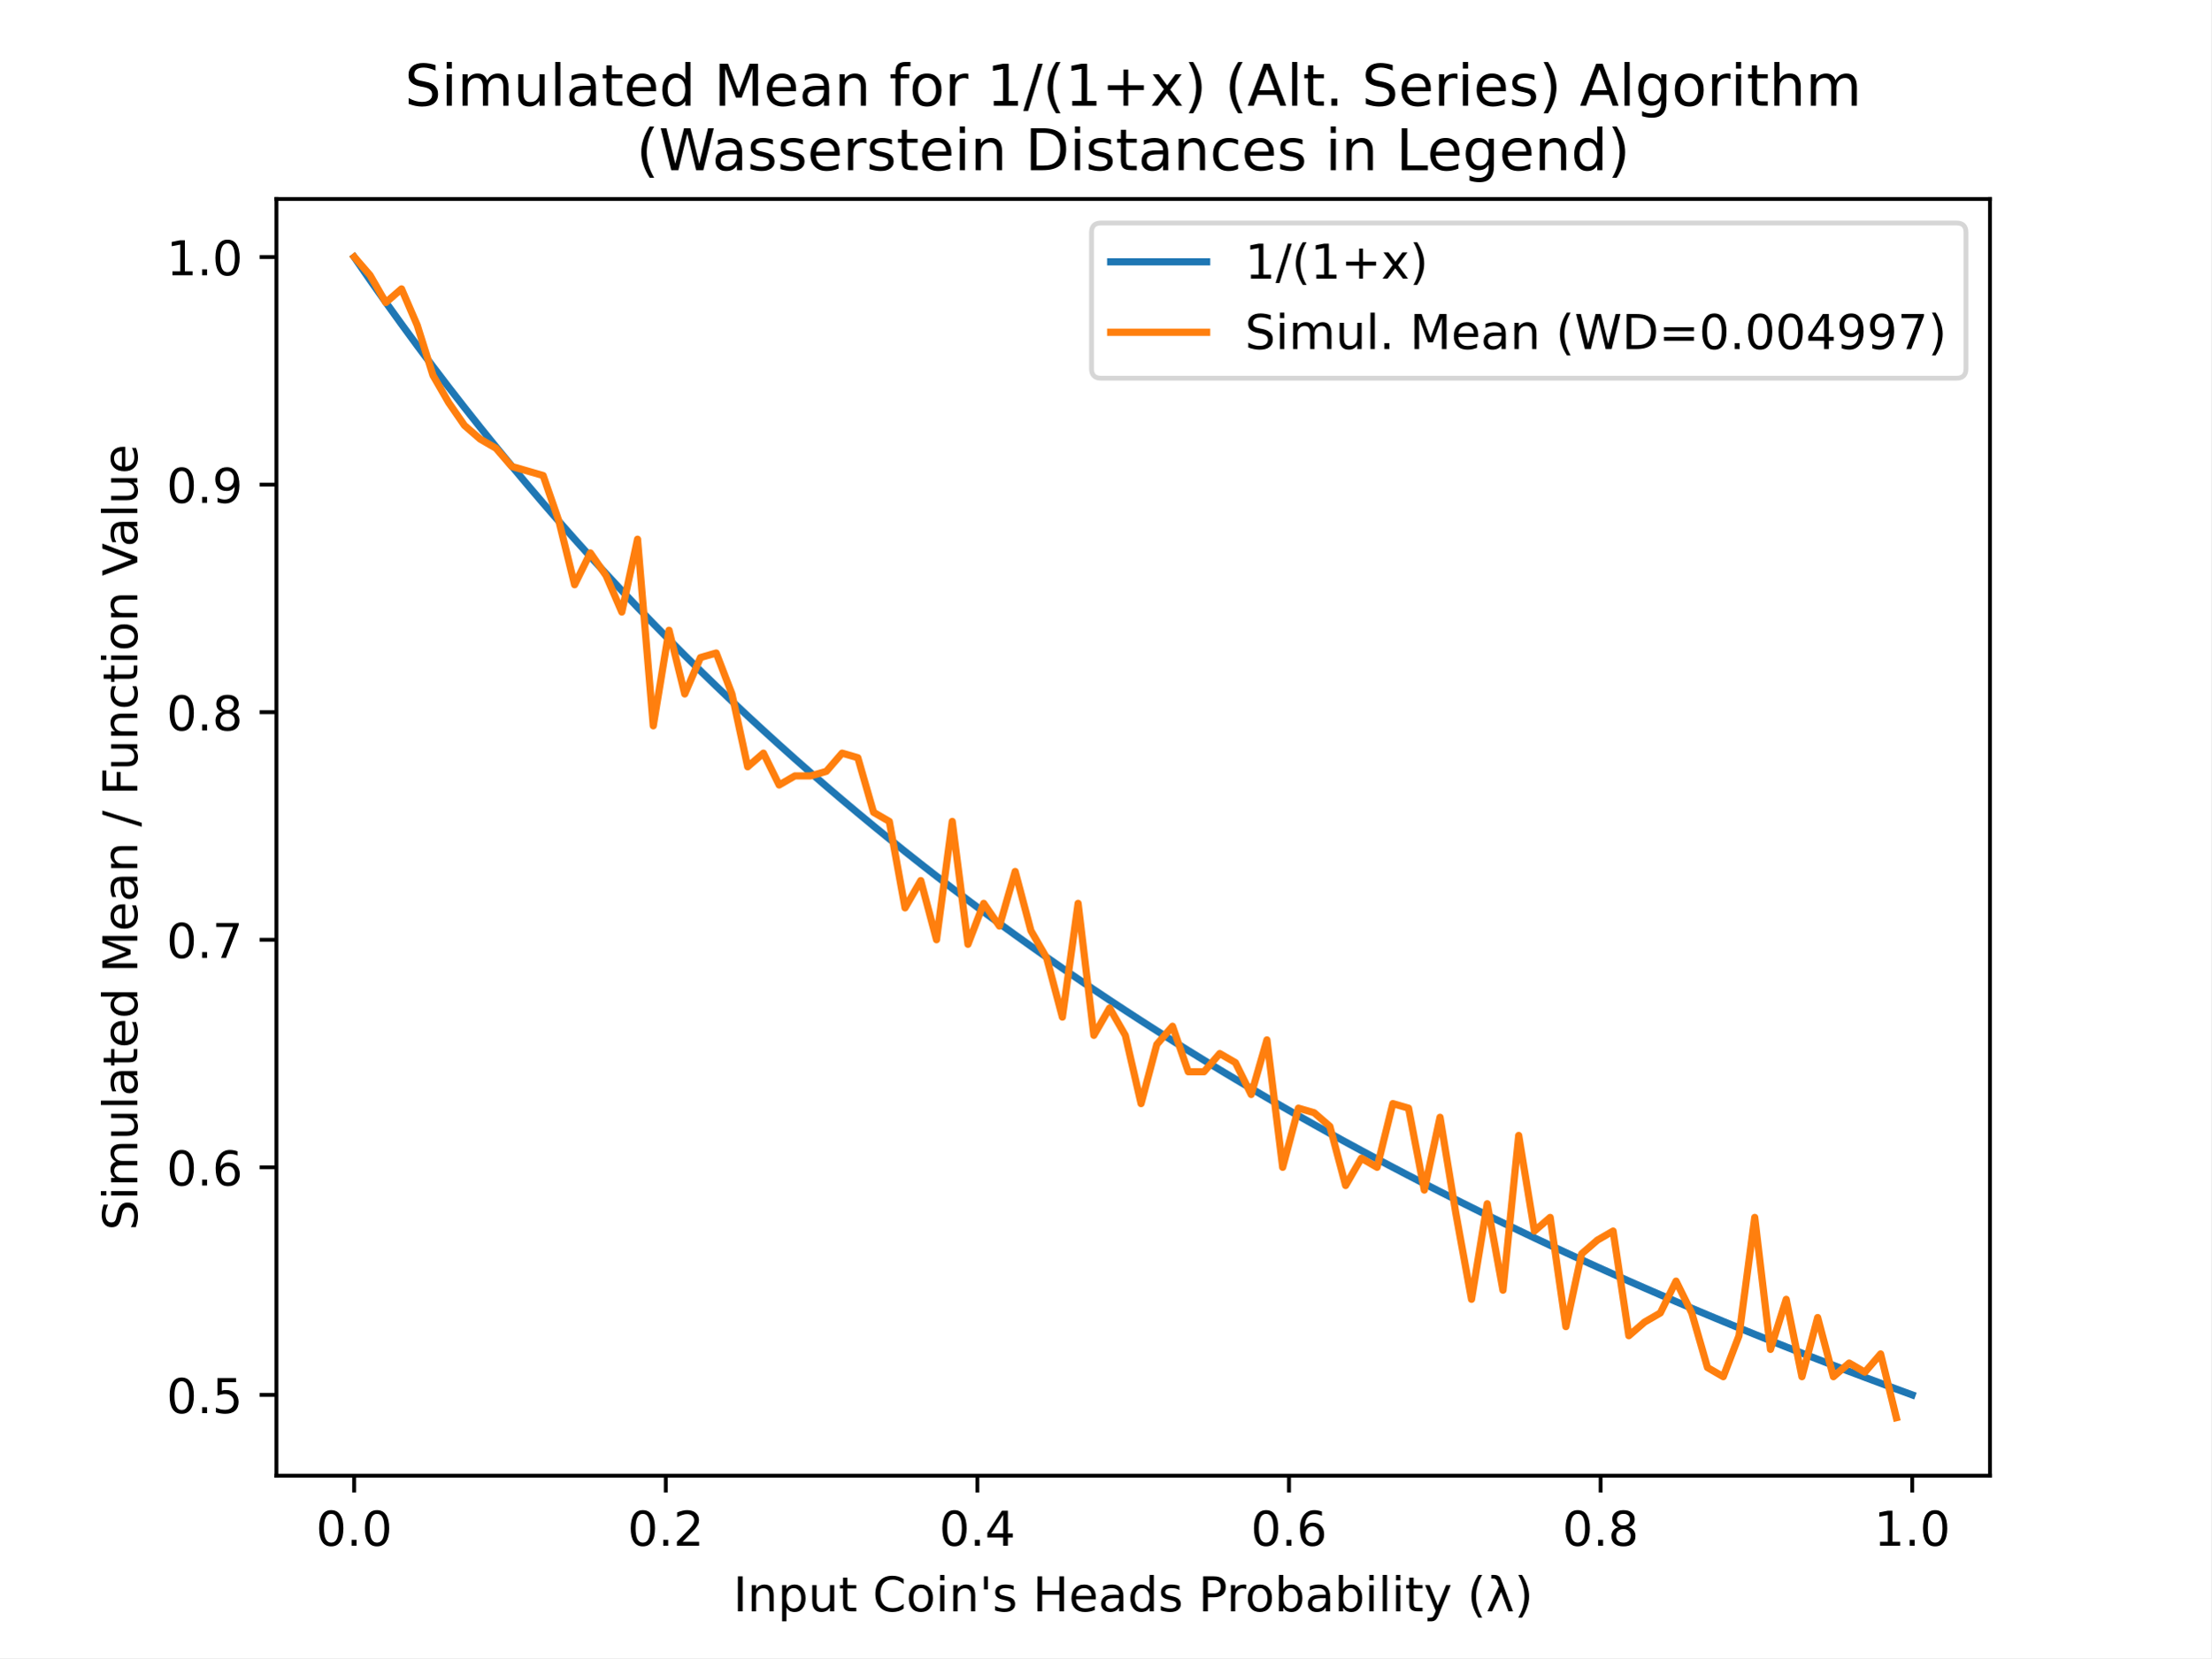
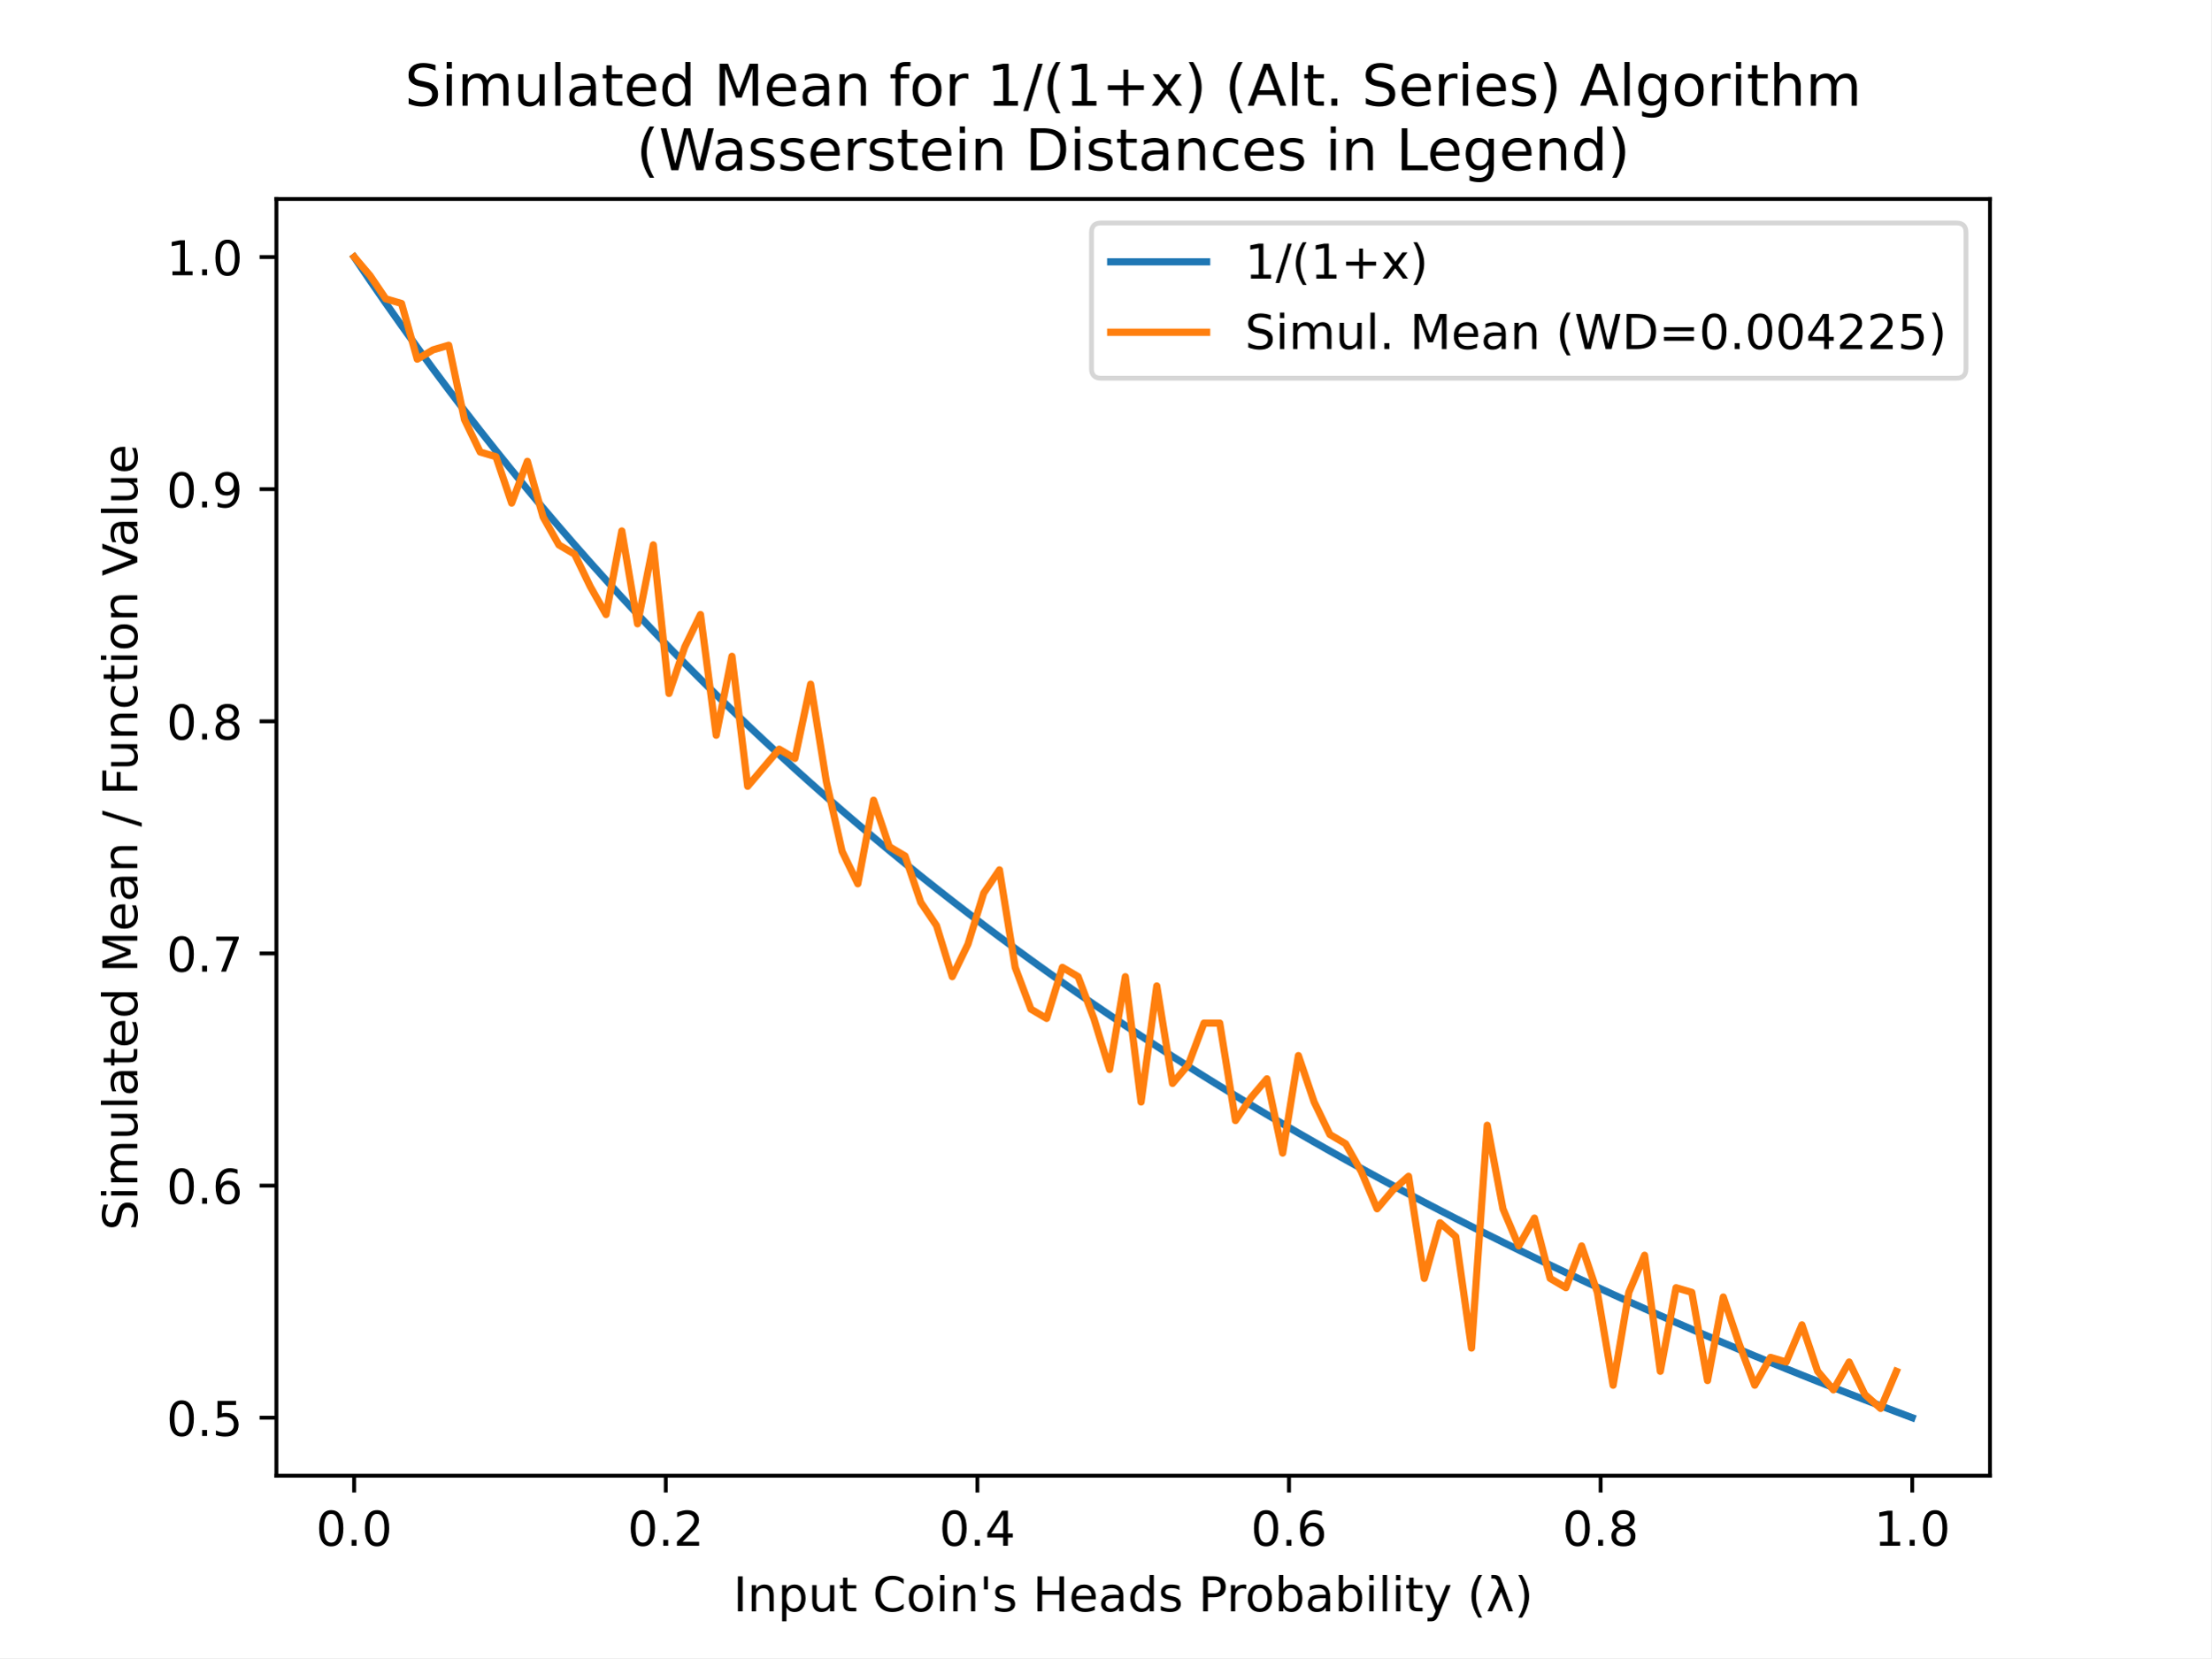
<svg xmlns="http://www.w3.org/2000/svg" xmlns:xlink="http://www.w3.org/1999/xlink" height="345.6pt" version="1.1" viewBox="0 0 460.8 345.6" width="460.8pt">
  <defs>
    <style type="text/css">
*{stroke-linecap:butt;stroke-linejoin:round;}
  </style>
  </defs>
  <g id="figure_1">
    <g id="patch_1">
      <path d="M 0 345.6  L 460.8 345.6  L 460.8 0  L 0 0  z " style="fill:#ffffff;" />
    </g>
    <g id="axes_1">
      <g id="patch_2">
        <path d="M 57.6 307.584  L 414.72 307.584  L 414.72 41.472  L 57.6 41.472  z " style="fill:#ffffff;" />
      </g>
      <g id="matplotlib.axis_1">
        <g id="xtick_1">
          <g id="line2d_1">
            <defs>
-               <path d="M 0 0  L 0 3.5  " id="mae2383c2e4" style="stroke:#000000;stroke-width:0.8;" />
+               <path d="M 0 0  L 0 3.5  " id="m88b056174e" style="stroke:#000000;stroke-width:0.8;" />
            </defs>
            <g>
-               <use style="stroke:#000000;stroke-width:0.8;" x="73.8" xlink:href="#mae2383c2e4" y="307.584" />
+               <use style="stroke:#000000;stroke-width:0.8;" x="73.8" xlink:href="#m88b056174e" y="307.584" />
            </g>
          </g>
          <g id="text_1">
            <text style="font-family:DejaVu Sans;font-size:10px;font-style:normal;font-weight:normal;text-anchor:middle;" transform="rotate(-0, 73.80026, 322.1824)" x="73.8" y="322.182">0.0</text>
          </g>
        </g>
        <g id="xtick_2">
          <g id="line2d_2">
            <g>
-               <use style="stroke:#000000;stroke-width:0.8;" x="138.744" xlink:href="#mae2383c2e4" y="307.584" />
+               <use style="stroke:#000000;stroke-width:0.8;" x="138.744" xlink:href="#m88b056174e" y="307.584" />
            </g>
          </g>
          <g id="text_2">
            <text style="font-family:DejaVu Sans;font-size:10px;font-style:normal;font-weight:normal;text-anchor:middle;" transform="rotate(-0, 138.7442, 322.1824)" x="138.744" y="322.182">0.2</text>
          </g>
        </g>
        <g id="xtick_3">
          <g id="line2d_3">
            <g>
-               <use style="stroke:#000000;stroke-width:0.8;" x="203.688" xlink:href="#mae2383c2e4" y="307.584" />
+               <use style="stroke:#000000;stroke-width:0.8;" x="203.688" xlink:href="#m88b056174e" y="307.584" />
            </g>
          </g>
          <g id="text_3">
            <text style="font-family:DejaVu Sans;font-size:10px;font-style:normal;font-weight:normal;text-anchor:middle;" transform="rotate(-0, 203.6881, 322.1824)" x="203.688" y="322.182">0.4</text>
          </g>
        </g>
        <g id="xtick_4">
          <g id="line2d_4">
            <g>
-               <use style="stroke:#000000;stroke-width:0.8;" x="268.632" xlink:href="#mae2383c2e4" y="307.584" />
+               <use style="stroke:#000000;stroke-width:0.8;" x="268.632" xlink:href="#m88b056174e" y="307.584" />
            </g>
          </g>
          <g id="text_4">
            <text style="font-family:DejaVu Sans;font-size:10px;font-style:normal;font-weight:normal;text-anchor:middle;" transform="rotate(-0, 268.6319, 322.1824)" x="268.632" y="322.182">0.6</text>
          </g>
        </g>
        <g id="xtick_5">
          <g id="line2d_5">
            <g>
-               <use style="stroke:#000000;stroke-width:0.8;" x="333.576" xlink:href="#mae2383c2e4" y="307.584" />
+               <use style="stroke:#000000;stroke-width:0.8;" x="333.576" xlink:href="#m88b056174e" y="307.584" />
            </g>
          </g>
          <g id="text_5">
            <text style="font-family:DejaVu Sans;font-size:10px;font-style:normal;font-weight:normal;text-anchor:middle;" transform="rotate(-0, 333.5758, 322.1824)" x="333.576" y="322.182">0.8</text>
          </g>
        </g>
        <g id="xtick_6">
          <g id="line2d_6">
            <g>
-               <use style="stroke:#000000;stroke-width:0.8;" x="398.52" xlink:href="#mae2383c2e4" y="307.584" />
+               <use style="stroke:#000000;stroke-width:0.8;" x="398.52" xlink:href="#m88b056174e" y="307.584" />
            </g>
          </g>
          <g id="text_6">
            <text style="font-family:DejaVu Sans;font-size:10px;font-style:normal;font-weight:normal;text-anchor:middle;" transform="rotate(-0, 398.5197, 322.1824)" x="398.52" y="322.182">1.0</text>
          </g>
        </g>
        <g id="text_7">
          <text style="font-family:DejaVu Sans;font-size:10px;font-style:normal;font-weight:normal;text-anchor:middle;" transform="rotate(-0, 236.16, 335.8606)" x="236.16" y="335.861">Input Coin's Heads Probability (λ)</text>
        </g>
      </g>
      <g id="matplotlib.axis_2">
        <g id="ytick_1">
          <g id="line2d_7">
            <defs>
-               <path d="M 0 0  L -3.5 0  " id="md188de17df" style="stroke:#000000;stroke-width:0.8;" />
+               <path d="M 0 0  L -3.5 0  " id="m161b3f4f0c" style="stroke:#000000;stroke-width:0.8;" />
            </defs>
            <g>
-               <use style="stroke:#000000;stroke-width:0.8;" x="57.6" xlink:href="#md188de17df" y="290.744" />
+               <use style="stroke:#000000;stroke-width:0.8;" x="57.6" xlink:href="#m161b3f4f0c" y="295.5" />
            </g>
          </g>
          <g id="text_8">
-             <text style="font-family:DejaVu Sans;font-size:10px;font-style:normal;font-weight:normal;text-anchor:end;" transform="rotate(-0, 50.6, 294.5437)" x="50.6" y="294.544">0.5</text>
+             <text style="font-family:DejaVu Sans;font-size:10px;font-style:normal;font-weight:normal;text-anchor:end;" transform="rotate(-0, 50.6, 299.2993)" x="50.6" y="299.299">0.5</text>
          </g>
        </g>
        <g id="ytick_2">
          <g id="line2d_8">
            <g>
-               <use style="stroke:#000000;stroke-width:0.8;" x="57.6" xlink:href="#md188de17df" y="243.309" />
+               <use style="stroke:#000000;stroke-width:0.8;" x="57.6" xlink:href="#m161b3f4f0c" y="247.114" />
            </g>
          </g>
          <g id="text_9">
-             <text style="font-family:DejaVu Sans;font-size:10px;font-style:normal;font-weight:normal;text-anchor:end;" transform="rotate(-0, 50.6, 247.1084)" x="50.6" y="247.108">0.6</text>
+             <text style="font-family:DejaVu Sans;font-size:10px;font-style:normal;font-weight:normal;text-anchor:end;" transform="rotate(-0, 50.6, 250.9129)" x="50.6" y="250.913">0.6</text>
          </g>
        </g>
        <g id="ytick_3">
          <g id="line2d_9">
            <g>
-               <use style="stroke:#000000;stroke-width:0.8;" x="57.6" xlink:href="#md188de17df" y="195.874" />
+               <use style="stroke:#000000;stroke-width:0.8;" x="57.6" xlink:href="#m161b3f4f0c" y="198.727" />
            </g>
          </g>
          <g id="text_10">
-             <text style="font-family:DejaVu Sans;font-size:10px;font-style:normal;font-weight:normal;text-anchor:end;" transform="rotate(-0, 50.6, 199.6731)" x="50.6" y="199.673">0.7</text>
+             <text style="font-family:DejaVu Sans;font-size:10px;font-style:normal;font-weight:normal;text-anchor:end;" transform="rotate(-0, 50.6, 202.5265)" x="50.6" y="202.526">0.7</text>
          </g>
        </g>
        <g id="ytick_4">
          <g id="line2d_10">
            <g>
-               <use style="stroke:#000000;stroke-width:0.8;" x="57.6" xlink:href="#md188de17df" y="148.439" />
+               <use style="stroke:#000000;stroke-width:0.8;" x="57.6" xlink:href="#m161b3f4f0c" y="150.341" />
            </g>
          </g>
          <g id="text_11">
-             <text style="font-family:DejaVu Sans;font-size:10px;font-style:normal;font-weight:normal;text-anchor:end;" transform="rotate(-0, 50.6, 152.2378)" x="50.6" y="152.238">0.8</text>
+             <text style="font-family:DejaVu Sans;font-size:10px;font-style:normal;font-weight:normal;text-anchor:end;" transform="rotate(-0, 50.6, 154.1401)" x="50.6" y="154.14">0.8</text>
          </g>
        </g>
        <g id="ytick_5">
          <g id="line2d_11">
            <g>
-               <use style="stroke:#000000;stroke-width:0.8;" x="57.6" xlink:href="#md188de17df" y="101.003" />
+               <use style="stroke:#000000;stroke-width:0.8;" x="57.6" xlink:href="#m161b3f4f0c" y="101.954" />
            </g>
          </g>
          <g id="text_12">
-             <text style="font-family:DejaVu Sans;font-size:10px;font-style:normal;font-weight:normal;text-anchor:end;" transform="rotate(-0, 50.6, 104.8025)" x="50.6" y="104.803">0.9</text>
+             <text style="font-family:DejaVu Sans;font-size:10px;font-style:normal;font-weight:normal;text-anchor:end;" transform="rotate(-0, 50.6, 105.7536)" x="50.6" y="105.754">0.9</text>
          </g>
        </g>
        <g id="ytick_6">
          <g id="line2d_12">
            <g>
-               <use style="stroke:#000000;stroke-width:0.8;" x="57.6" xlink:href="#md188de17df" y="53.568" />
+               <use style="stroke:#000000;stroke-width:0.8;" x="57.6" xlink:href="#m161b3f4f0c" y="53.568" />
            </g>
          </g>
          <g id="text_13">
            <text style="font-family:DejaVu Sans;font-size:10px;font-style:normal;font-weight:normal;text-anchor:end;" transform="rotate(-0, 50.6, 57.36722)" x="50.6" y="57.367">1.0</text>
          </g>
        </g>
        <g id="text_14">
          <text style="font-family:DejaVu Sans;font-size:10px;font-style:normal;font-weight:normal;text-anchor:middle;" transform="rotate(-90, 28.61719, 174.528)" x="28.617" y="174.528">Simulated Mean / Function Value</text>
        </g>
      </g>
      <g id="line2d_13">
-         <path clip-path="url(#p36779ed254)" d="M 73.833 53.615  L 77.112 58.357  L 80.391 63.005  L 83.671 67.562  L 86.95 72.03  L 90.229 76.412  L 93.509 80.711  L 96.788 84.929  L 100.067 89.068  L 103.347 93.13  L 106.626 97.118  L 109.905 101.033  L 113.185 104.878  L 116.464 108.654  L 119.743 112.364  L 123.023 116.008  L 126.302 119.589  L 129.581 123.108  L 132.861 126.567  L 136.14 129.967  L 139.42 133.311  L 142.699 136.598  L 145.978 139.832  L 149.258 143.012  L 152.537 146.141  L 155.816 149.219  L 159.096 152.248  L 162.375 155.228  L 165.654 158.162  L 168.934 161.05  L 172.213 163.894  L 175.492 166.693  L 178.772 169.45  L 182.051 172.165  L 185.33 174.839  L 188.61 177.474  L 191.889 180.069  L 195.168 182.626  L 198.448 185.146  L 201.727 187.629  L 205.006 190.077  L 208.286 192.49  L 211.565 194.868  L 214.844 197.213  L 218.124 199.525  L 221.403 201.805  L 224.682 204.054  L 227.962 206.272  L 231.241 208.459  L 234.52 210.617  L 237.8 212.747  L 241.079 214.847  L 244.358 216.92  L 247.638 218.966  L 250.917 220.985  L 254.196 222.978  L 257.476 224.945  L 260.755 226.886  L 264.034 228.803  L 267.314 230.696  L 270.593 232.565  L 273.872 234.411  L 277.152 236.234  L 280.431 238.034  L 283.71 239.812  L 286.99 241.568  L 290.269 243.303  L 293.548 245.018  L 296.828 246.711  L 300.107 248.385  L 303.386 250.039  L 306.666 251.673  L 309.945 253.288  L 313.224 254.885  L 316.504 256.463  L 319.783 258.023  L 323.062 259.565  L 326.342 261.089  L 329.621 262.596  L 332.9 264.087  L 336.18 265.56  L 339.459 267.018  L 342.739 268.459  L 346.018 269.884  L 349.297 271.294  L 352.577 272.689  L 355.856 274.068  L 359.135 275.433  L 362.415 276.783  L 365.694 278.118  L 368.973 279.44  L 372.253 280.747  L 375.532 282.041  L 378.811 283.322  L 382.091 284.589  L 385.37 285.843  L 388.649 287.084  L 391.929 288.313  L 395.208 289.529  L 398.487 290.733  " style="fill:none;stroke:#1f77b4;stroke-linecap:square;stroke-width:1.5;" />
+         <path clip-path="url(#p31196047f1)" d="M 73.833 53.616  L 77.112 58.453  L 80.391 63.194  L 83.671 67.842  L 86.95 72.4  L 90.229 76.87  L 93.509 81.255  L 96.788 85.558  L 100.067 89.779  L 103.347 93.923  L 106.626 97.991  L 109.905 101.985  L 113.185 105.907  L 116.464 109.759  L 119.743 113.542  L 123.023 117.26  L 126.302 120.913  L 129.581 124.502  L 132.861 128.031  L 136.14 131.499  L 139.42 134.91  L 142.699 138.263  L 145.978 141.561  L 149.258 144.805  L 152.537 147.997  L 155.816 151.137  L 159.096 154.226  L 162.375 157.267  L 165.654 160.259  L 168.934 163.205  L 172.213 166.106  L 175.492 168.961  L 178.772 171.774  L 182.051 174.543  L 185.33 177.271  L 188.61 179.958  L 191.889 182.606  L 195.168 185.214  L 198.448 187.784  L 201.727 190.318  L 205.006 192.814  L 208.286 195.275  L 211.565 197.701  L 214.844 200.093  L 218.124 202.452  L 221.403 204.778  L 224.682 207.071  L 227.962 209.334  L 231.241 211.565  L 234.52 213.766  L 237.8 215.938  L 241.079 218.081  L 244.358 220.196  L 247.638 222.282  L 250.917 224.342  L 254.196 226.374  L 257.476 228.381  L 260.755 230.362  L 264.034 232.317  L 267.314 234.248  L 270.593 236.154  L 273.872 238.037  L 277.152 239.896  L 280.431 241.732  L 283.71 243.546  L 286.99 245.338  L 290.269 247.108  L 293.548 248.857  L 296.828 250.584  L 300.107 252.291  L 303.386 253.978  L 306.666 255.645  L 309.945 257.293  L 313.224 258.921  L 316.504 260.531  L 319.783 262.122  L 323.062 263.695  L 326.342 265.25  L 329.621 266.788  L 332.9 268.308  L 336.18 269.811  L 339.459 271.298  L 342.739 272.768  L 346.018 274.222  L 349.297 275.66  L 352.577 277.082  L 355.856 278.489  L 359.135 279.881  L 362.415 281.258  L 365.694 282.621  L 368.973 283.969  L 372.253 285.302  L 375.532 286.622  L 378.811 287.928  L 382.091 289.221  L 385.37 290.5  L 388.649 291.766  L 391.929 293.02  L 395.208 294.26  L 398.487 295.488  " style="fill:none;stroke:#1f77b4;stroke-linecap:square;stroke-width:1.5;" />
      </g>
      <g id="line2d_14">
-         <path clip-path="url(#p36779ed254)" d="M 73.833 53.568  L 77.112 57.363  L 80.391 63.055  L 83.671 60.209  L 86.95 67.799  L 90.229 78.234  L 93.509 83.927  L 96.788 88.67  L 100.067 91.516  L 103.347 93.414  L 106.626 97.208  L 109.905 98.157  L 113.185 99.106  L 116.464 108.593  L 119.743 121.875  L 123.023 115.234  L 126.302 119.977  L 129.581 127.567  L 132.861 112.388  L 136.14 151.285  L 139.42 131.362  L 142.699 144.644  L 145.978 137.054  L 149.258 136.105  L 152.537 144.644  L 155.816 159.823  L 159.096 156.977  L 162.375 163.618  L 165.654 161.72  L 168.934 161.72  L 172.213 160.772  L 175.492 156.977  L 178.772 157.926  L 182.051 169.31  L 185.33 171.208  L 188.61 189.233  L 191.889 183.541  L 195.168 195.874  L 198.448 171.208  L 201.727 196.823  L 205.006 188.284  L 208.286 193.028  L 211.565 181.643  L 214.844 193.976  L 218.124 199.669  L 221.403 212.002  L 224.682 188.284  L 227.962 215.797  L 231.241 210.104  L 234.52 215.797  L 237.8 230.027  L 241.079 217.694  L 244.358 213.899  L 247.638 223.386  L 250.917 223.386  L 254.196 219.592  L 257.476 221.489  L 260.755 228.13  L 264.034 216.745  L 267.314 243.309  L 270.593 230.976  L 273.872 231.925  L 277.152 234.771  L 280.431 247.104  L 283.71 241.412  L 286.99 243.309  L 290.269 230.027  L 293.548 230.976  L 296.828 248.053  L 300.107 232.873  L 303.386 252.796  L 306.666 270.822  L 309.945 250.899  L 313.224 268.924  L 316.504 236.668  L 319.783 256.591  L 323.062 253.745  L 326.342 276.514  L 329.621 261.335  L 332.9 258.488  L 336.18 256.591  L 339.459 278.411  L 342.739 275.565  L 346.018 273.668  L 349.297 267.027  L 352.577 273.668  L 355.856 285.052  L 359.135 286.95  L 362.415 278.411  L 365.694 253.745  L 368.973 281.257  L 372.253 270.822  L 375.532 286.95  L 378.811 274.616  L 382.091 286.95  L 385.37 284.104  L 388.649 286.001  L 391.929 282.206  L 395.208 295.488  " style="fill:none;stroke:#ff7f0e;stroke-linecap:square;stroke-width:1.5;" />
+         <path clip-path="url(#p31196047f1)" d="M 73.833 53.568  L 77.112 57.439  L 80.391 62.278  L 83.671 63.245  L 86.95 74.858  L 90.229 72.923  L 93.509 71.955  L 96.788 87.438  L 100.067 94.213  L 103.347 95.18  L 106.626 104.858  L 109.905 96.148  L 113.185 107.761  L 116.464 113.567  L 119.743 115.503  L 123.023 122.277  L 126.302 128.083  L 129.581 110.664  L 132.861 130.019  L 136.14 113.567  L 139.42 144.534  L 142.699 134.857  L 145.978 128.083  L 149.258 153.244  L 152.537 136.793  L 155.816 163.889  L 159.096 160.018  L 162.375 156.147  L 165.654 158.083  L 168.934 142.599  L 172.213 162.921  L 175.492 177.437  L 178.772 184.211  L 182.051 166.792  L 185.33 176.47  L 188.61 178.405  L 191.889 188.082  L 195.168 192.921  L 198.448 203.566  L 201.727 196.792  L 205.006 186.147  L 208.286 181.308  L 211.565 201.63  L 214.844 210.34  L 218.124 212.275  L 221.403 201.63  L 224.682 203.566  L 227.962 212.275  L 231.241 222.92  L 234.52 203.566  L 237.8 229.695  L 241.079 205.501  L 244.358 225.824  L 247.638 221.953  L 250.917 213.243  L 254.196 213.243  L 257.476 233.565  L 260.755 228.727  L 264.034 224.856  L 267.314 240.34  L 270.593 220.017  L 273.872 229.695  L 277.152 236.469  L 280.431 238.404  L 283.71 244.21  L 286.99 251.952  L 290.269 248.081  L 293.548 245.178  L 296.828 266.468  L 300.107 254.856  L 303.386 257.759  L 306.666 280.984  L 309.945 234.533  L 313.224 251.952  L 316.504 259.694  L 319.783 253.888  L 323.062 266.468  L 326.342 268.404  L 329.621 259.694  L 332.9 269.371  L 336.18 288.726  L 339.459 269.371  L 342.739 261.63  L 346.018 285.823  L 349.297 268.404  L 352.577 269.371  L 355.856 287.758  L 359.135 270.339  L 362.415 280.016  L 365.694 288.726  L 368.973 282.92  L 372.253 283.887  L 375.532 276.146  L 378.811 285.823  L 382.091 289.694  L 385.37 283.887  L 388.649 290.661  L 391.929 293.565  L 395.208 285.823  " style="fill:none;stroke:#ff7f0e;stroke-linecap:square;stroke-width:1.5;" />
      </g>
      <g id="patch_3">
        <path d="M 57.6 307.584  L 57.6 41.472  " style="fill:none;stroke:#000000;stroke-linecap:square;stroke-linejoin:miter;stroke-width:0.8;" />
      </g>
      <g id="patch_4">
        <path d="M 414.72 307.584  L 414.72 41.472  " style="fill:none;stroke:#000000;stroke-linecap:square;stroke-linejoin:miter;stroke-width:0.8;" />
      </g>
      <g id="patch_5">
        <path d="M 57.6 307.584  L 414.72 307.584  " style="fill:none;stroke:#000000;stroke-linecap:square;stroke-linejoin:miter;stroke-width:0.8;" />
      </g>
      <g id="patch_6">
        <path d="M 57.6 41.472  L 414.72 41.472  " style="fill:none;stroke:#000000;stroke-linecap:square;stroke-linejoin:miter;stroke-width:0.8;" />
      </g>
      <g id="text_15">
        <text style="font-family:DejaVu Sans;font-size:12px;font-style:normal;font-weight:normal;" transform="translate(84.33562 22.03462)">Simulated Mean for 1/(1+x) (Alt. Series) Algorithm</text>
        <text style="font-family:DejaVu Sans;font-size:12px;font-style:normal;font-weight:normal;" transform="translate(132.6094 35.472)">(Wasserstein Distances in Legend)</text>
      </g>
      <g id="legend_1">
        <g id="patch_7">
          <path d="M 229.47 78.828  L 407.72 78.828  Q 409.72 78.828 409.72 76.828  L 409.72 48.472  Q 409.72 46.472 407.72 46.472  L 229.47 46.472  Q 227.47 46.472 227.47 48.472  L 227.47 76.828  Q 227.47 78.828 229.47 78.828  z " style="fill:#ffffff;opacity:0.8;stroke:#cccccc;stroke-linejoin:miter;" />
        </g>
        <g id="line2d_15">
          <path d="M 231.47 54.57  L 251.47 54.57  " style="fill:none;stroke:#1f77b4;stroke-linecap:square;stroke-width:1.5;" />
        </g>
        <g id="line2d_16" />
        <g id="text_16">
          <text style="font-family:DejaVu Sans;font-size:10px;font-style:normal;font-weight:normal;text-anchor:start;" transform="rotate(-0, 259.47, 58.07044)" x="259.47" y="58.07">1/(1+x)</text>
        </g>
        <g id="line2d_17">
          <path d="M 231.47 69.249  L 251.47 69.249  " style="fill:none;stroke:#ff7f0e;stroke-linecap:square;stroke-width:1.5;" />
        </g>
        <g id="line2d_18" />
        <g id="text_17">
-           <text style="font-family:DejaVu Sans;font-size:10px;font-style:normal;font-weight:normal;text-anchor:start;" transform="rotate(-0, 259.47, 72.74856)" x="259.47" y="72.749">Simul. Mean (WD=0.004997)</text>
+           <text style="font-family:DejaVu Sans;font-size:10px;font-style:normal;font-weight:normal;text-anchor:start;" transform="rotate(-0, 259.47, 72.74856)" x="259.47" y="72.749">Simul. Mean (WD=0.004225)</text>
        </g>
      </g>
    </g>
  </g>
  <defs>
-     <clipPath id="p36779ed254">
+     <clipPath id="p31196047f1">
      <rect height="266.112" width="357.12" x="57.6" y="41.472" />
    </clipPath>
  </defs>
</svg>
